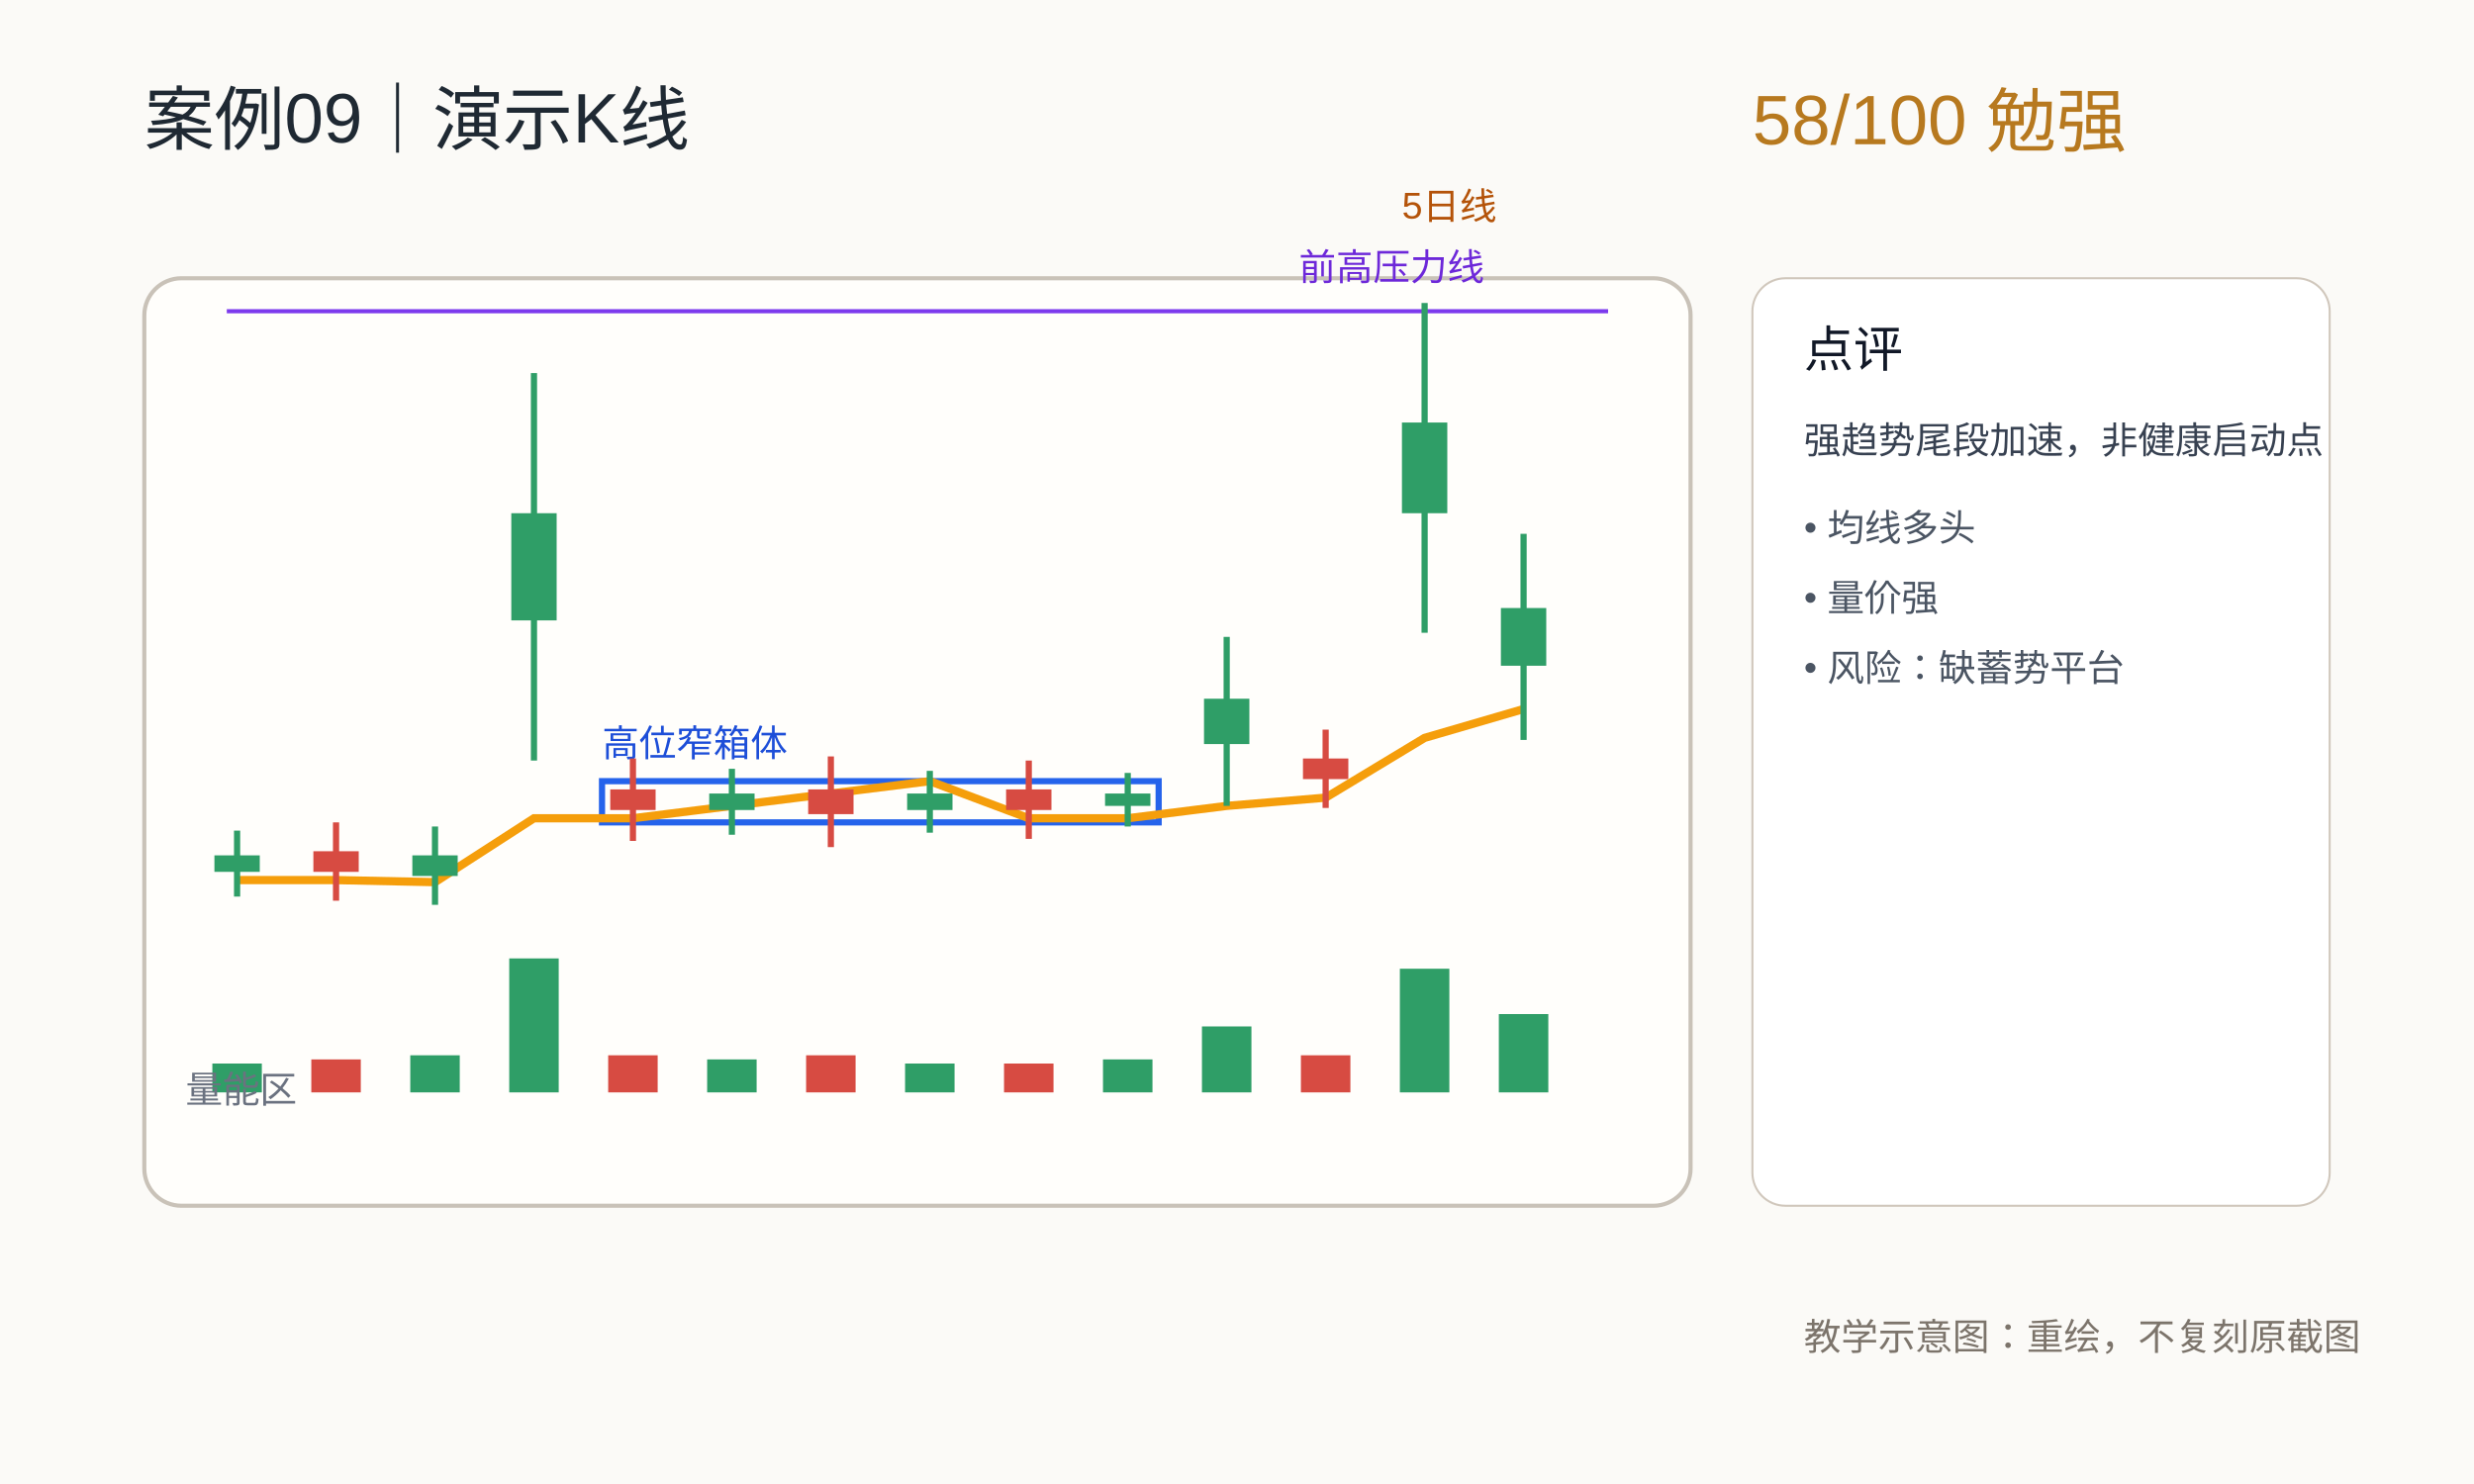
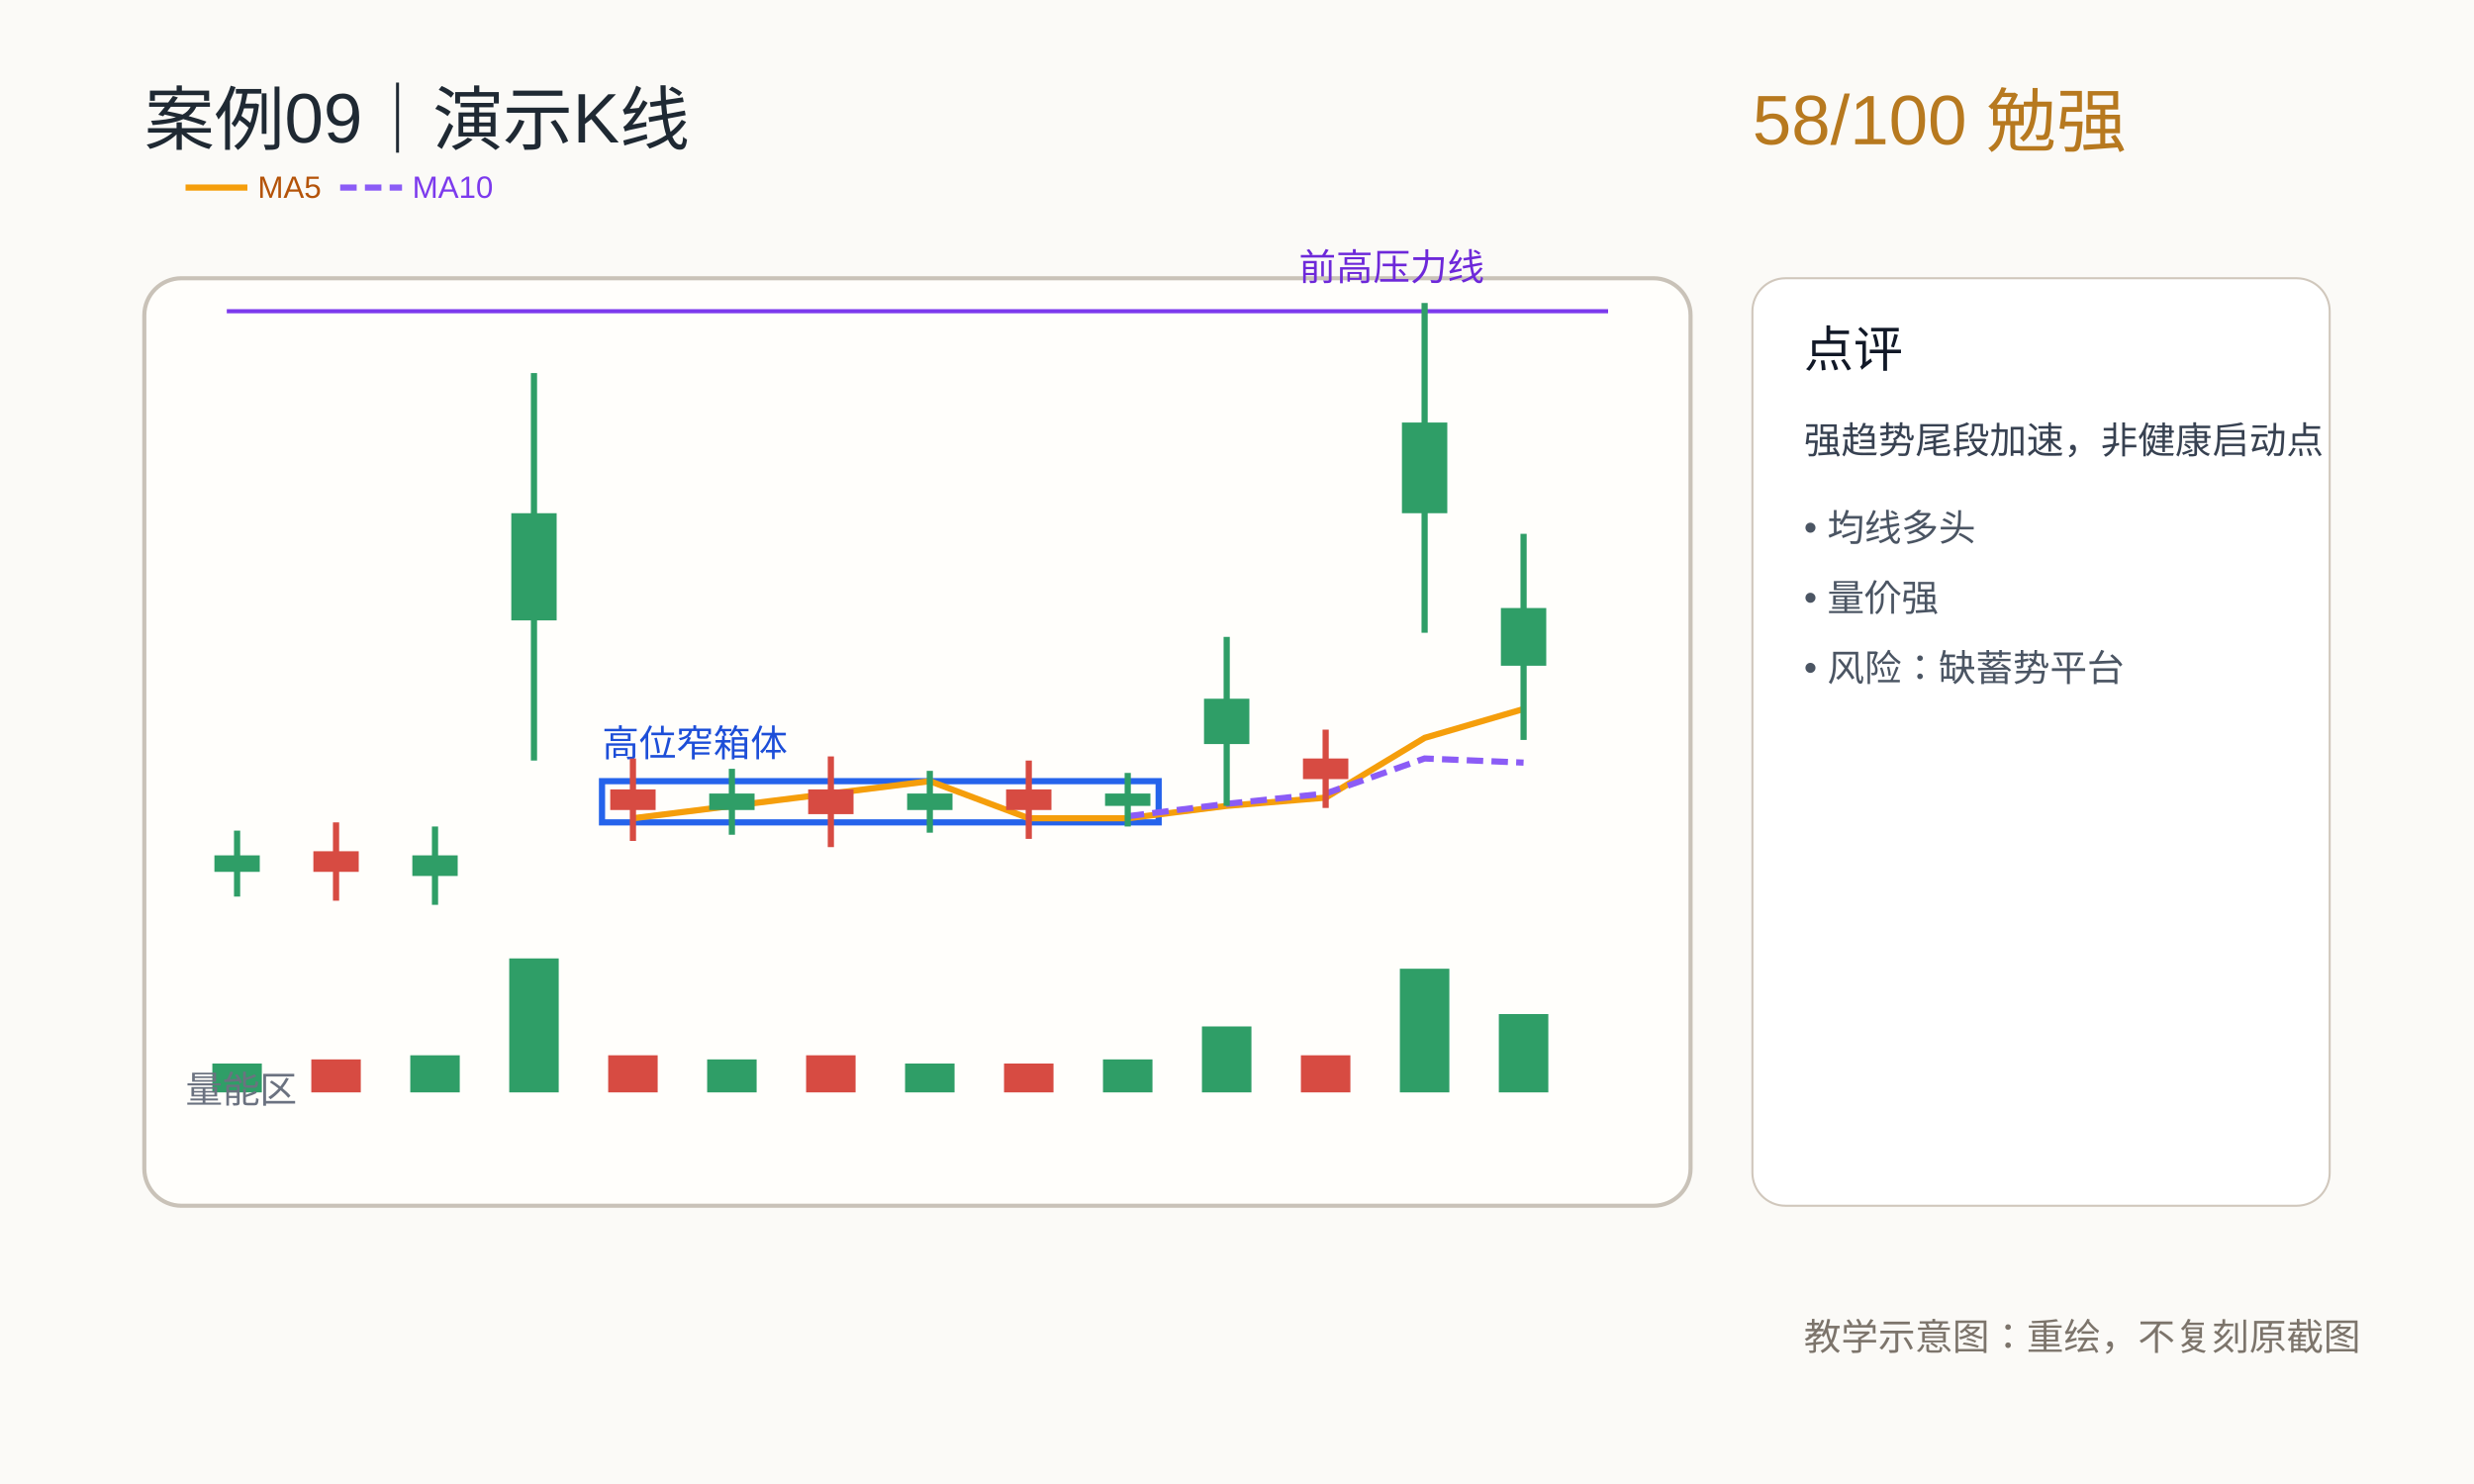
<svg xmlns="http://www.w3.org/2000/svg" width="1200" height="720" viewBox="0 0 1200 720">
  <rect width="1200" height="720" fill="#fbfaf7" />
  <rect x="70" y="135" width="750" height="450" rx="18" fill="#fffefb" stroke="#c9c2b8" stroke-width="2" />
  <text x="70" y="70" font-size="34" font-family="PingFang SC, Arial" fill="#1f2933">案例09｜演示K线</text>
  <text x="850" y="70" font-size="34" font-family="PingFang SC, Arial" fill="#b7791f">58/100  勉强</text>
  <line x1="110" y1="151" x2="780" y2="151" stroke="#7c3aed" stroke-width="2" />
  <text x="630" y="136" font-size="18" font-family="PingFang SC, Arial" fill="#6d28d9">前高压力线</text>
  <rect x="292" y="379" width="270" height="20" fill="none" stroke="#2563eb" stroke-width="3" />
  <text x="292" y="367" font-size="18" font-family="PingFang SC, Arial" fill="#1d4ed8">高位窄箱体</text>
-   <polyline points="115,427 163,427 211,428 259,397 307,397 355,391 403,385 451,379 499,397 547,397 595,391 643,387 691,358 739,344" fill="none" stroke="#f59e0b" stroke-width="4" />
-   <text x="680" y="106" font-size="18" font-family="PingFang SC, Arial" fill="#b45309">5日线</text>
+   <polyline points="307,397 355,391 403,385 451,379 499,397 547,397 595,391 643,387 691,358 739,344" fill="none" stroke="#f59e0b" stroke-width="3" />
+   <polyline points="547,396 595,390 643,385 691,368 739,370" fill="none" stroke="#8b5cf6" stroke-width="3" stroke-dasharray="8,4" />
+   <line x1="90" y1="91" x2="120" y2="91" stroke="#f59e0b" stroke-width="3" />
+   <text x="125" y="96" font-size="15" font-family="PingFang SC, Arial" fill="#b45309">MA5</text>
+   <line x1="165" y1="91" x2="195" y2="91" stroke="#8b5cf6" stroke-width="3" stroke-dasharray="8,4" />
+   <text x="200" y="96" font-size="15" font-family="PingFang SC, Arial" fill="#7c3aed">MA10</text>
  <line x1="115" y1="403" x2="115" y2="435" stroke="#2f9e67" stroke-width="3" />
  <rect x="104" y="415" width="22" height="8" fill="#2f9e67" />
  <line x1="163" y1="399" x2="163" y2="437" stroke="#d74b42" stroke-width="3" />
  <rect x="152" y="413" width="22" height="10" fill="#d74b42" />
  <line x1="211" y1="401" x2="211" y2="439" stroke="#2f9e67" stroke-width="3" />
  <rect x="200" y="415" width="22" height="10" fill="#2f9e67" />
  <line x1="259" y1="181" x2="259" y2="369" stroke="#2f9e67" stroke-width="3" />
  <rect x="248" y="249" width="22" height="52" fill="#2f9e67" />
  <line x1="307" y1="368" x2="307" y2="408" stroke="#d74b42" stroke-width="3" />
  <rect x="296" y="383" width="22" height="10" fill="#d74b42" />
  <line x1="355" y1="373" x2="355" y2="405" stroke="#2f9e67" stroke-width="3" />
  <rect x="344" y="385" width="22" height="8" fill="#2f9e67" />
  <line x1="403" y1="367" x2="403" y2="411" stroke="#d74b42" stroke-width="3" />
  <rect x="392" y="383" width="22" height="12" fill="#d74b42" />
  <line x1="451" y1="374" x2="451" y2="404" stroke="#2f9e67" stroke-width="3" />
  <rect x="440" y="385" width="22" height="8" fill="#2f9e67" />
  <line x1="499" y1="369" x2="499" y2="407" stroke="#d74b42" stroke-width="3" />
  <rect x="488" y="383" width="22" height="10" fill="#d74b42" />
  <line x1="547" y1="375" x2="547" y2="401" stroke="#2f9e67" stroke-width="3" />
  <rect x="536" y="385" width="22" height="6" fill="#2f9e67" />
  <line x1="595" y1="309" x2="595" y2="391" stroke="#2f9e67" stroke-width="3" />
  <rect x="584" y="339" width="22" height="22" fill="#2f9e67" />
  <line x1="643" y1="354" x2="643" y2="392" stroke="#d74b42" stroke-width="3" />
  <rect x="632" y="368" width="22" height="10" fill="#d74b42" />
  <line x1="691" y1="147" x2="691" y2="307" stroke="#2f9e67" stroke-width="3" />
  <rect x="680" y="205" width="22" height="44" fill="#2f9e67" />
  <line x1="739" y1="259" x2="739" y2="359" stroke="#2f9e67" stroke-width="3" />
  <rect x="728" y="295" width="22" height="28" fill="#2f9e67" />
  <rect x="103" y="516" width="24" height="14" fill="#2f9e67" />
  <rect x="151" y="514" width="24" height="16" fill="#d74b42" />
  <rect x="199" y="512" width="24" height="18" fill="#2f9e67" />
  <rect x="247" y="465" width="24" height="65" fill="#2f9e67" />
  <rect x="295" y="512" width="24" height="18" fill="#d74b42" />
  <rect x="343" y="514" width="24" height="16" fill="#2f9e67" />
  <rect x="391" y="512" width="24" height="18" fill="#d74b42" />
  <rect x="439" y="516" width="24" height="14" fill="#2f9e67" />
  <rect x="487" y="516" width="24" height="14" fill="#d74b42" />
  <rect x="535" y="514" width="24" height="16" fill="#2f9e67" />
  <rect x="583" y="498" width="24" height="32" fill="#2f9e67" />
  <rect x="631" y="512" width="24" height="18" fill="#d74b42" />
  <rect x="679" y="470" width="24" height="60" fill="#2f9e67" />
  <rect x="727" y="492" width="24" height="38" fill="#2f9e67" />
  <text x="90" y="535" font-size="18" font-family="PingFang SC, Arial" fill="#6b7280">量能区</text>
  <rect x="850" y="135" width="280" height="450" rx="16" fill="#ffffff" stroke="#d0c7bc" />
  <text x="875" y="178" font-size="24" font-family="PingFang SC, Arial" fill="#111827">点评</text>
  <text x="875" y="220" font-size="18" font-family="PingFang SC, Arial" fill="#374151">强趋势尾段加速，非健康启动点</text>
  <text x="875" y="262" font-size="18" font-family="PingFang SC, Arial" fill="#4b5563">• 均线多头</text>
  <text x="875" y="296" font-size="18" font-family="PingFang SC, Arial" fill="#4b5563">• 量价强</text>
  <text x="875" y="330" font-size="18" font-family="PingFang SC, Arial" fill="#4b5563">• 风险：缺蓄势平台</text>
  <text x="875" y="655" font-size="18" font-family="PingFang SC, Arial" fill="#7c746b">教学示意图：重绘，不复刻原截图</text>
</svg>
